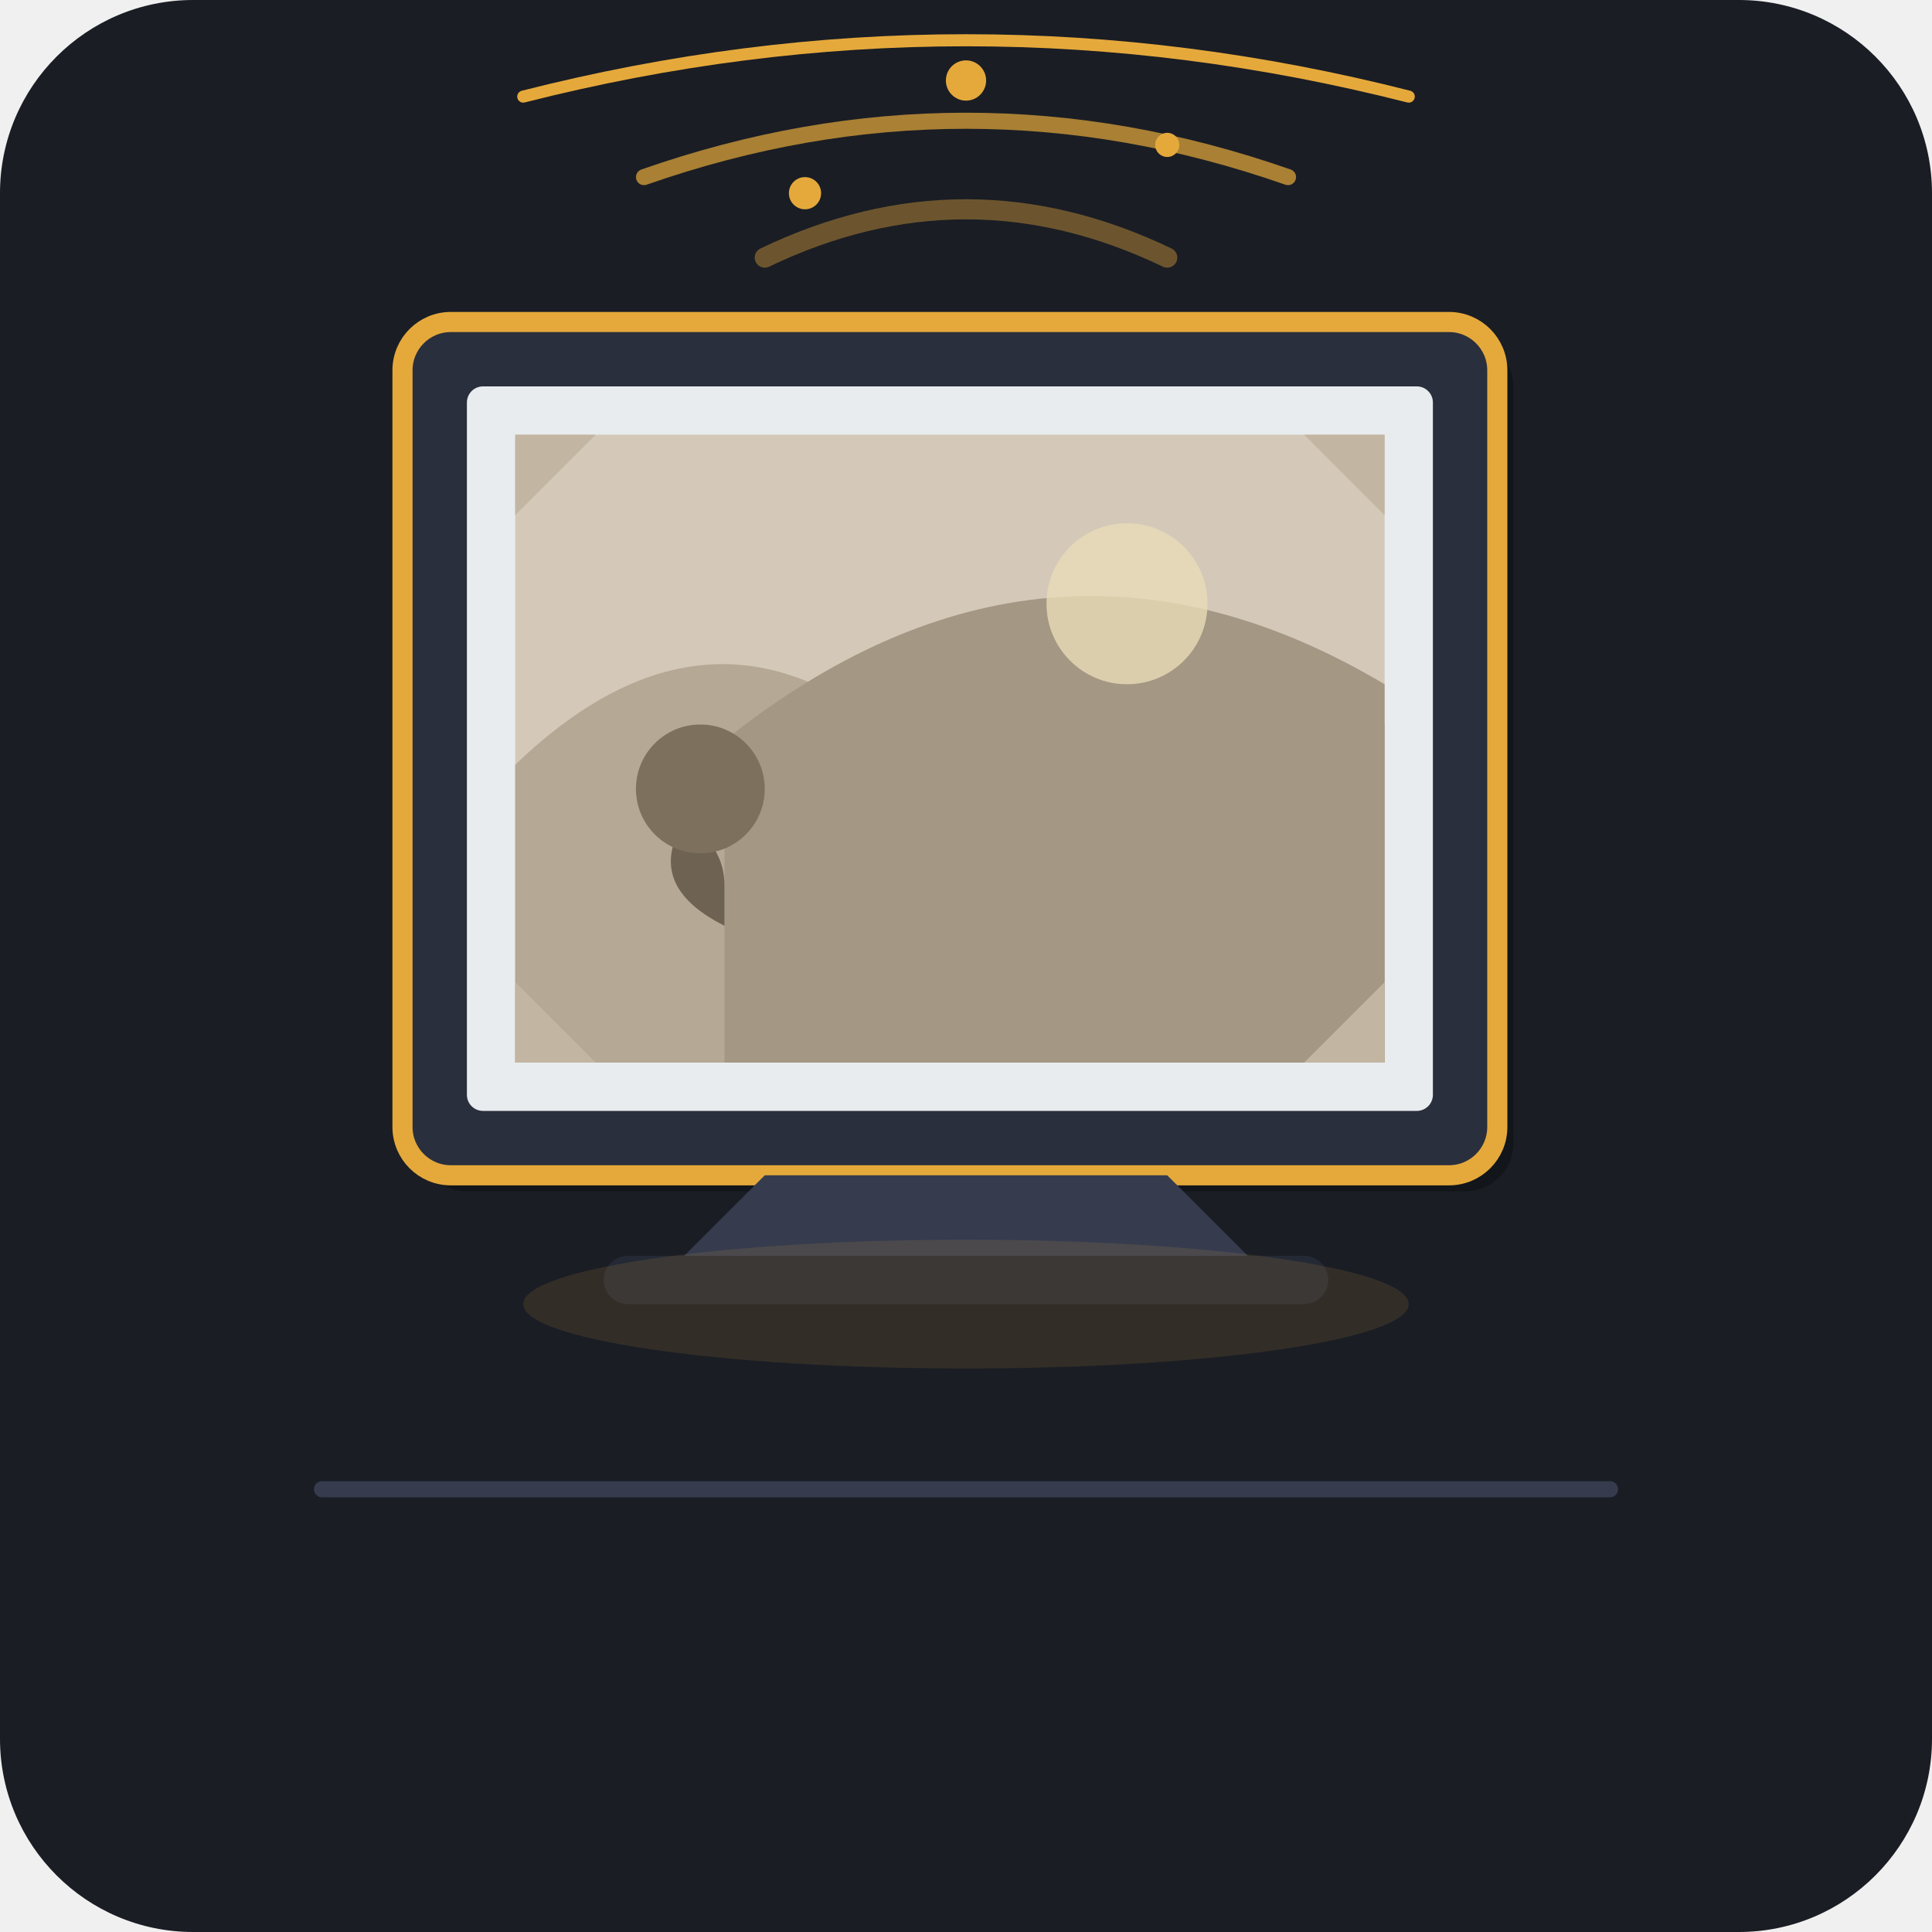
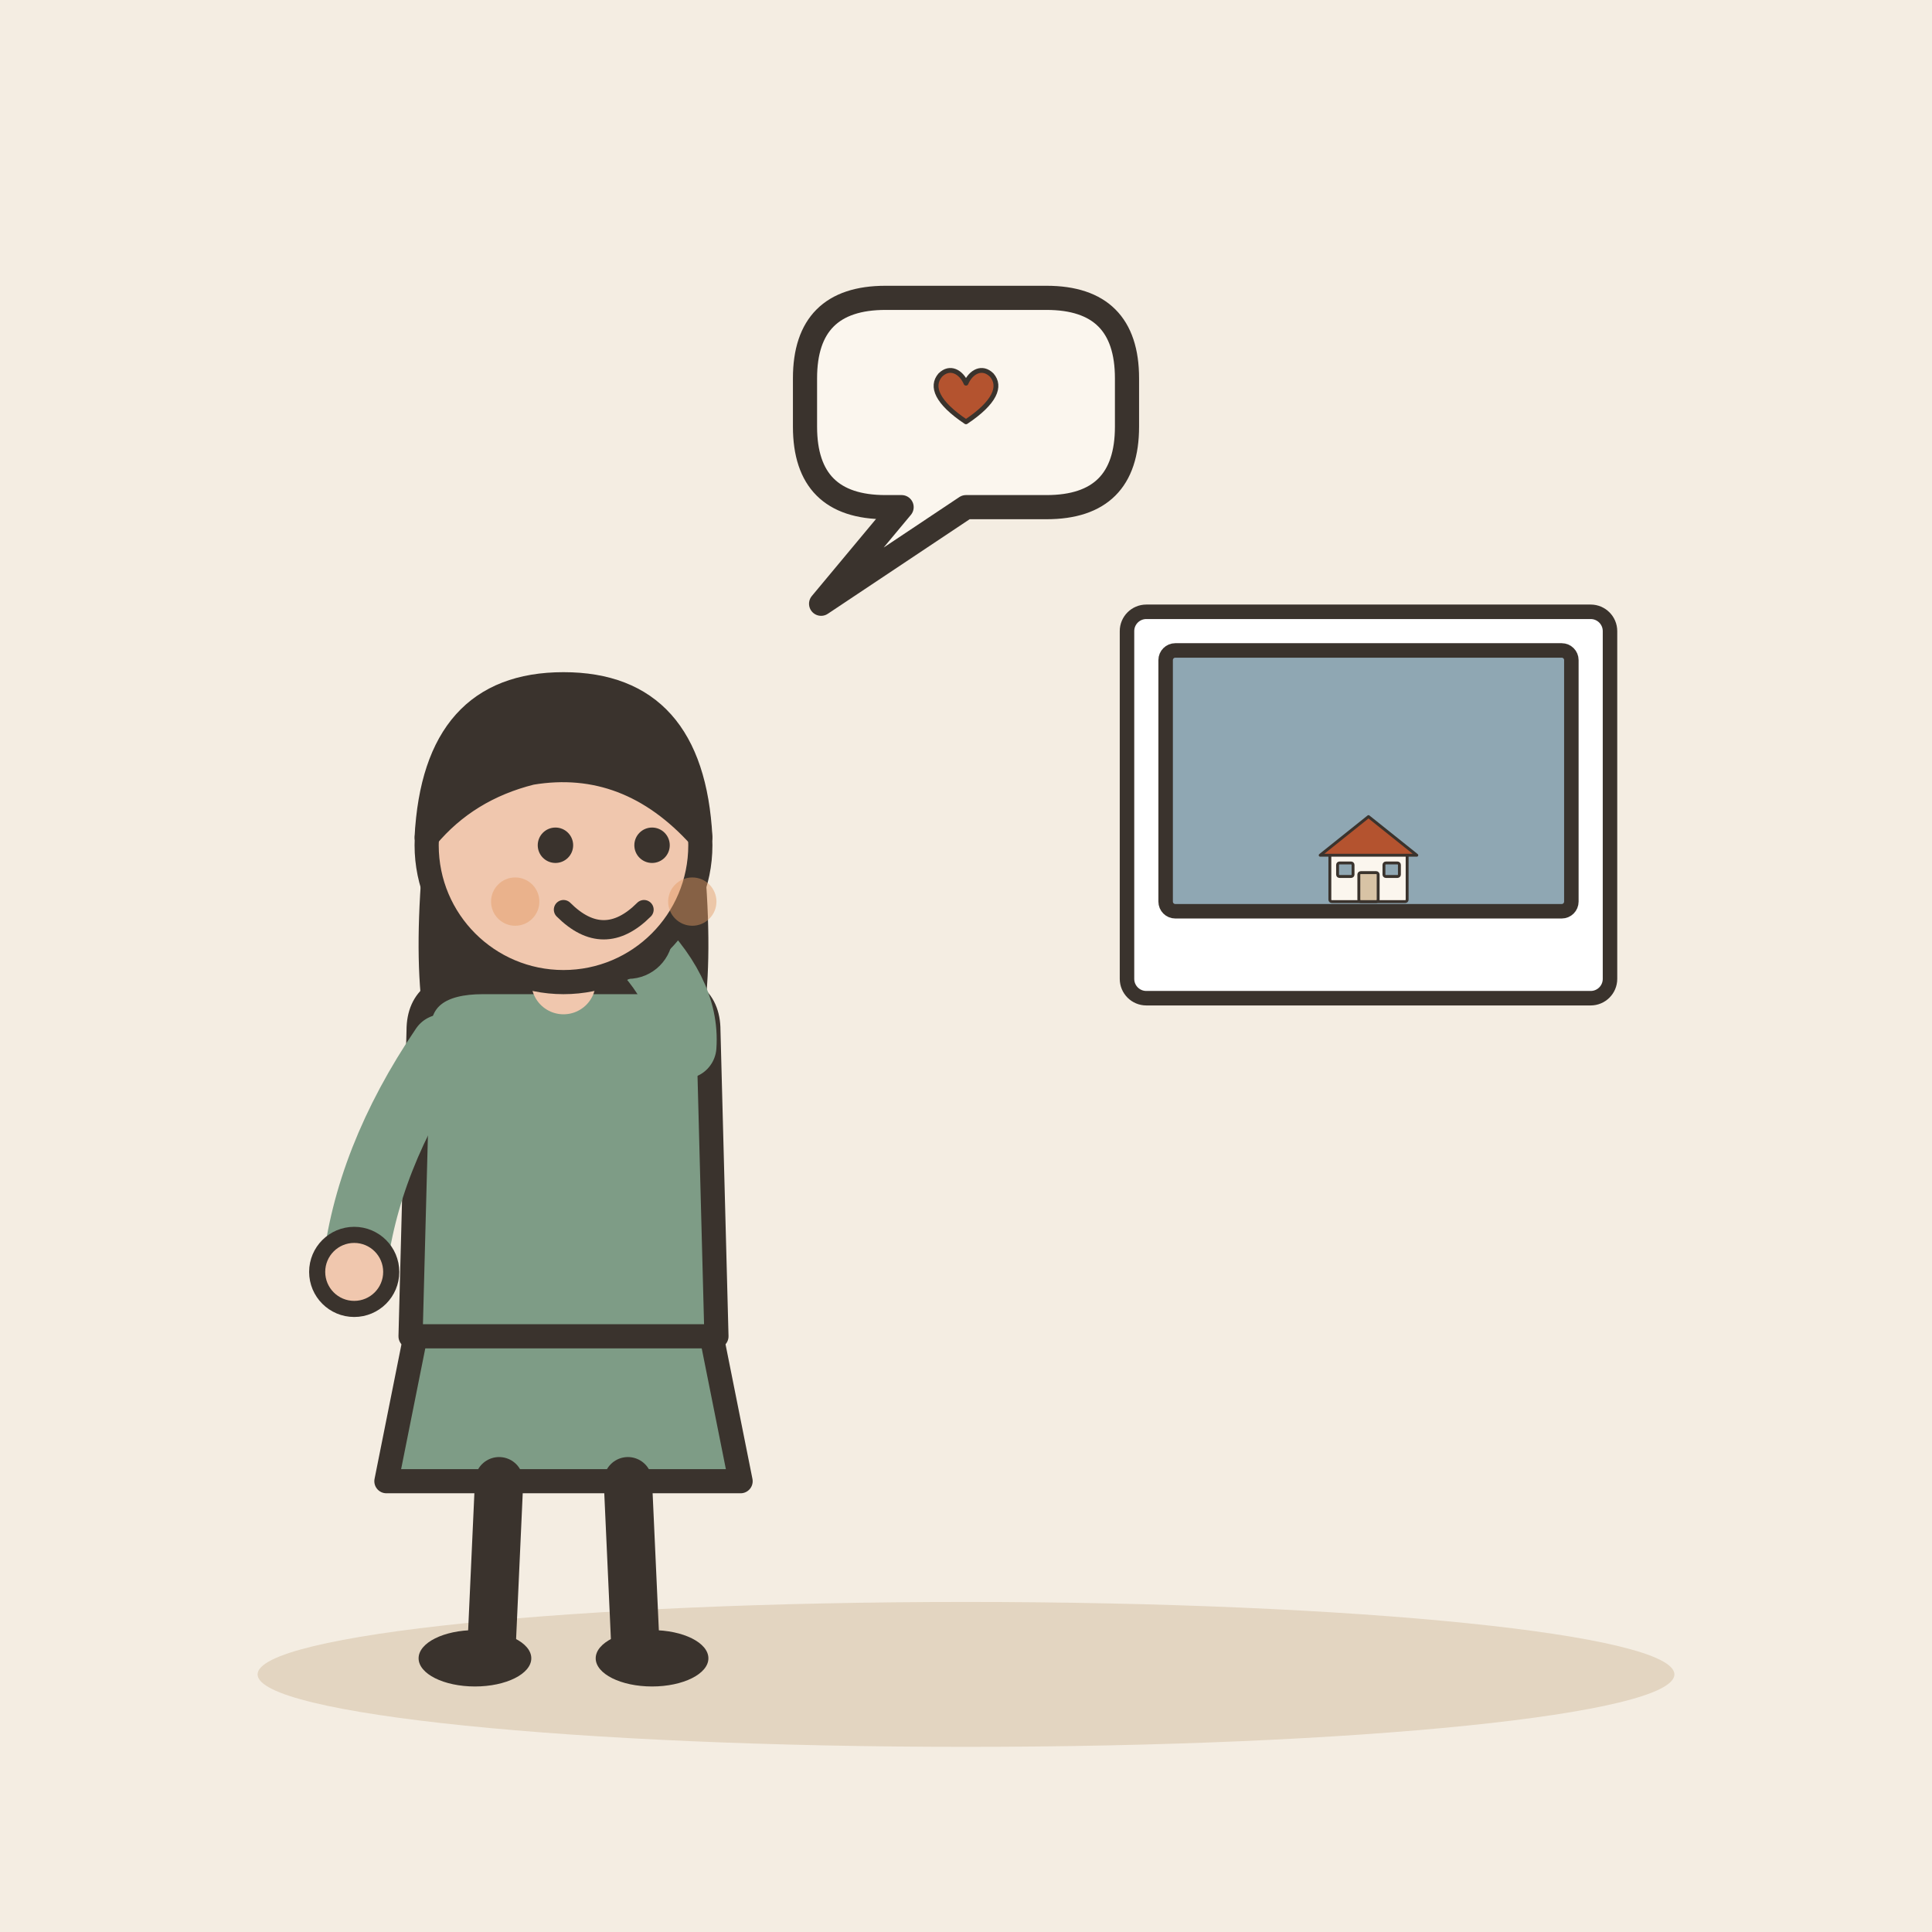
- <svg xmlns="http://www.w3.org/2000/svg" viewBox="0 0 240 240">
-   <rect width="240" height="240" rx="24" fill="#1A1D24" />
-   <g transform="translate(0, 0)">
-     <rect x="52" y="42" width="136" height="106" rx="6" fill="#0E1015" opacity="0.6" />
-     <rect x="50" y="40" width="136" height="106" rx="6" fill="#2A2F3D" stroke="#E5A93B" stroke-width="2.5" />
-     <rect x="58" y="48" width="120" height="90" rx="2" fill="#E8ECEF" />
-     <rect x="64" y="54" width="108" height="78" fill="#D4C9B8" />
-     <path d="M64 95 Q90 70 115 95 Q145 75 172 90 L172 132 L64 132 Z" fill="#B5A894" />
-     <path d="M90 92 Q130 60 172 85 L172 132 L90 132 Z" fill="#A49783" />
-     <circle cx="140" cy="75" r="10" fill="#E8DCB8" opacity="0.8" />
-     <path d="M90 110 L90 128 M90 115 Q80 110 85 102 Q90 105 90 110 Z" fill="#6E6252" />
-     <circle cx="87" cy="98" r="8" fill="#7D705C" />
-     <path d="M64 54 L74 54 L64 64 Z" fill="#C2B6A2" />
-     <path d="M172 54 L162 54 L172 64 Z" fill="#C2B6A2" />
-     <path d="M64 132 L74 132 L64 122 Z" fill="#C2B6A2" />
-     <path d="M172 132 L162 132 L172 122 Z" fill="#C2B6A2" />
-     <path d="M95 32 Q120 20 145 32" fill="none" stroke="#E5A93B" stroke-width="2.5" stroke-linecap="round" opacity="0.4" />
-     <path d="M80 22 Q120 8 160 22" fill="none" stroke="#E5A93B" stroke-width="2" stroke-linecap="round" opacity="0.7" />
-     <path d="M65 12 Q120 -2 175 12" fill="none" stroke="#E5A93B" stroke-width="1.5" stroke-linecap="round" opacity="1.0" />
-     <circle cx="100" cy="24" r="2" fill="#E5A93B" />
-     <circle cx="145" cy="18" r="1.5" fill="#E5A93B" />
-     <circle cx="120" cy="10" r="2.5" fill="#E5A93B" />
-     <path d="M95 146 L145 146 L155 156 L85 156 Z" fill="#363C4E" />
-     <rect x="75" y="156" width="90" height="6" rx="3" fill="#242935" />
-     <line x1="40" y1="185" x2="200" y2="185" stroke="#363C4E" stroke-width="2" stroke-linecap="round" />
-     <ellipse cx="120" cy="162" rx="55" ry="8" fill="#E5A93B" opacity="0.12" />
+ <svg xmlns="http://www.w3.org/2000/svg" viewBox="0 0 240 240" data-style="editorial">
+   <rect width="240" height="240" fill="#F4EDE2" />
+   <ellipse cx="120" cy="208" rx="88" ry="9" fill="#E3D5C1" />
+   <g transform="translate(70 206)">
+     <path d="M-18 -42L-22 -22L22 -22L18 -42Z" fill="#7E9C86" stroke="#3A332D" stroke-width="3" stroke-linecap="round" stroke-linejoin="round" />
+     <path d="M-8 -22L-9 0" stroke="#3A332D" stroke-width="6" stroke-linecap="round" fill="none" />
+     <path d="M8 -22L9 0" stroke="#3A332D" stroke-width="6" stroke-linecap="round" fill="none" />
+     <ellipse cx="-11" cy="0" rx="7" ry="3.5" fill="#3A332D" />
+     <ellipse cx="11" cy="0" rx="7" ry="3.5" fill="#3A332D" />
+     <path d="M-17 -104Q-20 -78 -14 -70L-6 -78L6 -78L14 -70Q20 -78 17 -104Z" fill="#3A332D" />
+     <path d="M-18 -78Q-18 -84 -10 -84L10 -84Q18 -84 18 -78L19 -40L-19 -40Z" fill="#7E9C86" stroke="#3A332D" stroke-width="3" stroke-linecap="round" stroke-linejoin="round" />
+     <path d="M-15 -76Q-24.5 -62 -26 -48" fill="none" stroke="#7E9C86" stroke-width="8" stroke-linecap="round" stroke-linejoin="round" />
+     <circle cx="-26" cy="-48" r="4.6" fill="#F0C7AE" stroke="#3A332D" stroke-linecap="round" stroke-linejoin="round" stroke-width="2" />
+     <path d="M15 -76Q15.5 -83 8 -90" fill="none" stroke="#7E9C86" stroke-width="8" stroke-linecap="round" stroke-linejoin="round" />
+     <circle cx="8" cy="-90" r="4.6" fill="#F0C7AE" stroke="#3A332D" stroke-linecap="round" stroke-linejoin="round" stroke-width="2" />
+     <path d="M0 -84L0 -88" stroke="#F0C7AE" stroke-width="8" stroke-linecap="round" fill="none" />
+     <circle cx="0" cy="-101" r="17" fill="#F0C7AE" stroke="#3A332D" stroke-width="3" stroke-linecap="round" stroke-linejoin="round" />
+     <path d="M-17 -102Q-16 -121 0 -121Q16 -121 17 -102Q8 -112 -4 -110Q-12 -108 -17 -102Z" fill="#3A332D" stroke="#3A332D" stroke-width="3" stroke-linecap="round" stroke-linejoin="round" />
+     <circle cx="-1" cy="-101" r="2.2" fill="#3A332D" />
+     <circle cx="11" cy="-101" r="2.2" fill="#3A332D" />
+     <path d="M0 -93Q5 -88 10 -93" fill="none" stroke="#3A332D" stroke-width="2.4" stroke-linecap="round" stroke-linejoin="round" />
+     <circle cx="-6" cy="-94" r="3" fill="#E39A62" opacity="0.45" />
+     <circle cx="16" cy="-94" r="3" fill="#E39A62" opacity="0.45" />
+   </g>
+   <g transform="translate(170 100) scale(0.6 0.6)">
+     <rect x="-50" y="-40" width="100" height="80" rx="4" fill="#FFFFFF" stroke="#3A332D" stroke-width="3" stroke-linecap="round" stroke-linejoin="round" />
+     <rect x="-42" y="-32" width="84" height="54" rx="2" fill="#8FA7B3" stroke="#3A332D" stroke-width="3" stroke-linecap="round" stroke-linejoin="round" />
+     <g transform="translate(0 20) scale(0.2 0.2)">
+       <rect x="-40" y="-50" width="80" height="50" rx="2" fill="#FBF6EE" stroke="#3A332D" stroke-width="3" stroke-linecap="round" stroke-linejoin="round" />
+       <path d="M-50 -48L0 -88L50 -48Z" fill="#B4532F" stroke="#3A332D" stroke-width="3" stroke-linecap="round" stroke-linejoin="round" />
+       <rect x="-10" y="-30" width="20" height="30" rx="2" fill="#D8C3A5" stroke="#3A332D" stroke-width="3" stroke-linecap="round" stroke-linejoin="round" />
+       <rect x="-32" y="-40" width="16" height="14" rx="2" fill="#8FA7B3" stroke="#3A332D" stroke-width="3" stroke-linecap="round" stroke-linejoin="round" />
+       <rect x="16" y="-40" width="16" height="14" rx="2" fill="#8FA7B3" stroke="#3A332D" stroke-width="3" stroke-linecap="round" stroke-linejoin="round" />
+     </g>
+   </g>
+   <path d="M100 47Q100 37 110 37L130 37Q140 37 140 47L140 53Q140 63 130 63L120 63L102 75L112 63L110 63Q100 63 100 53Z" fill="#FBF6EE" stroke="#3A332D" stroke-width="3" stroke-linecap="round" stroke-linejoin="round" />
+   <g transform="translate(120 50) scale(0.2 0.2)">
+     <path d="M0 12C-18 0 -22 -10 -16 -17C-10 -23 -3 -19 0 -12C3 -19 10 -23 16 -17C22 -10 18 0 0 12Z" fill="#B4532F" stroke="#3A332D" stroke-width="3" stroke-linecap="round" stroke-linejoin="round" />
  </g>
</svg>
